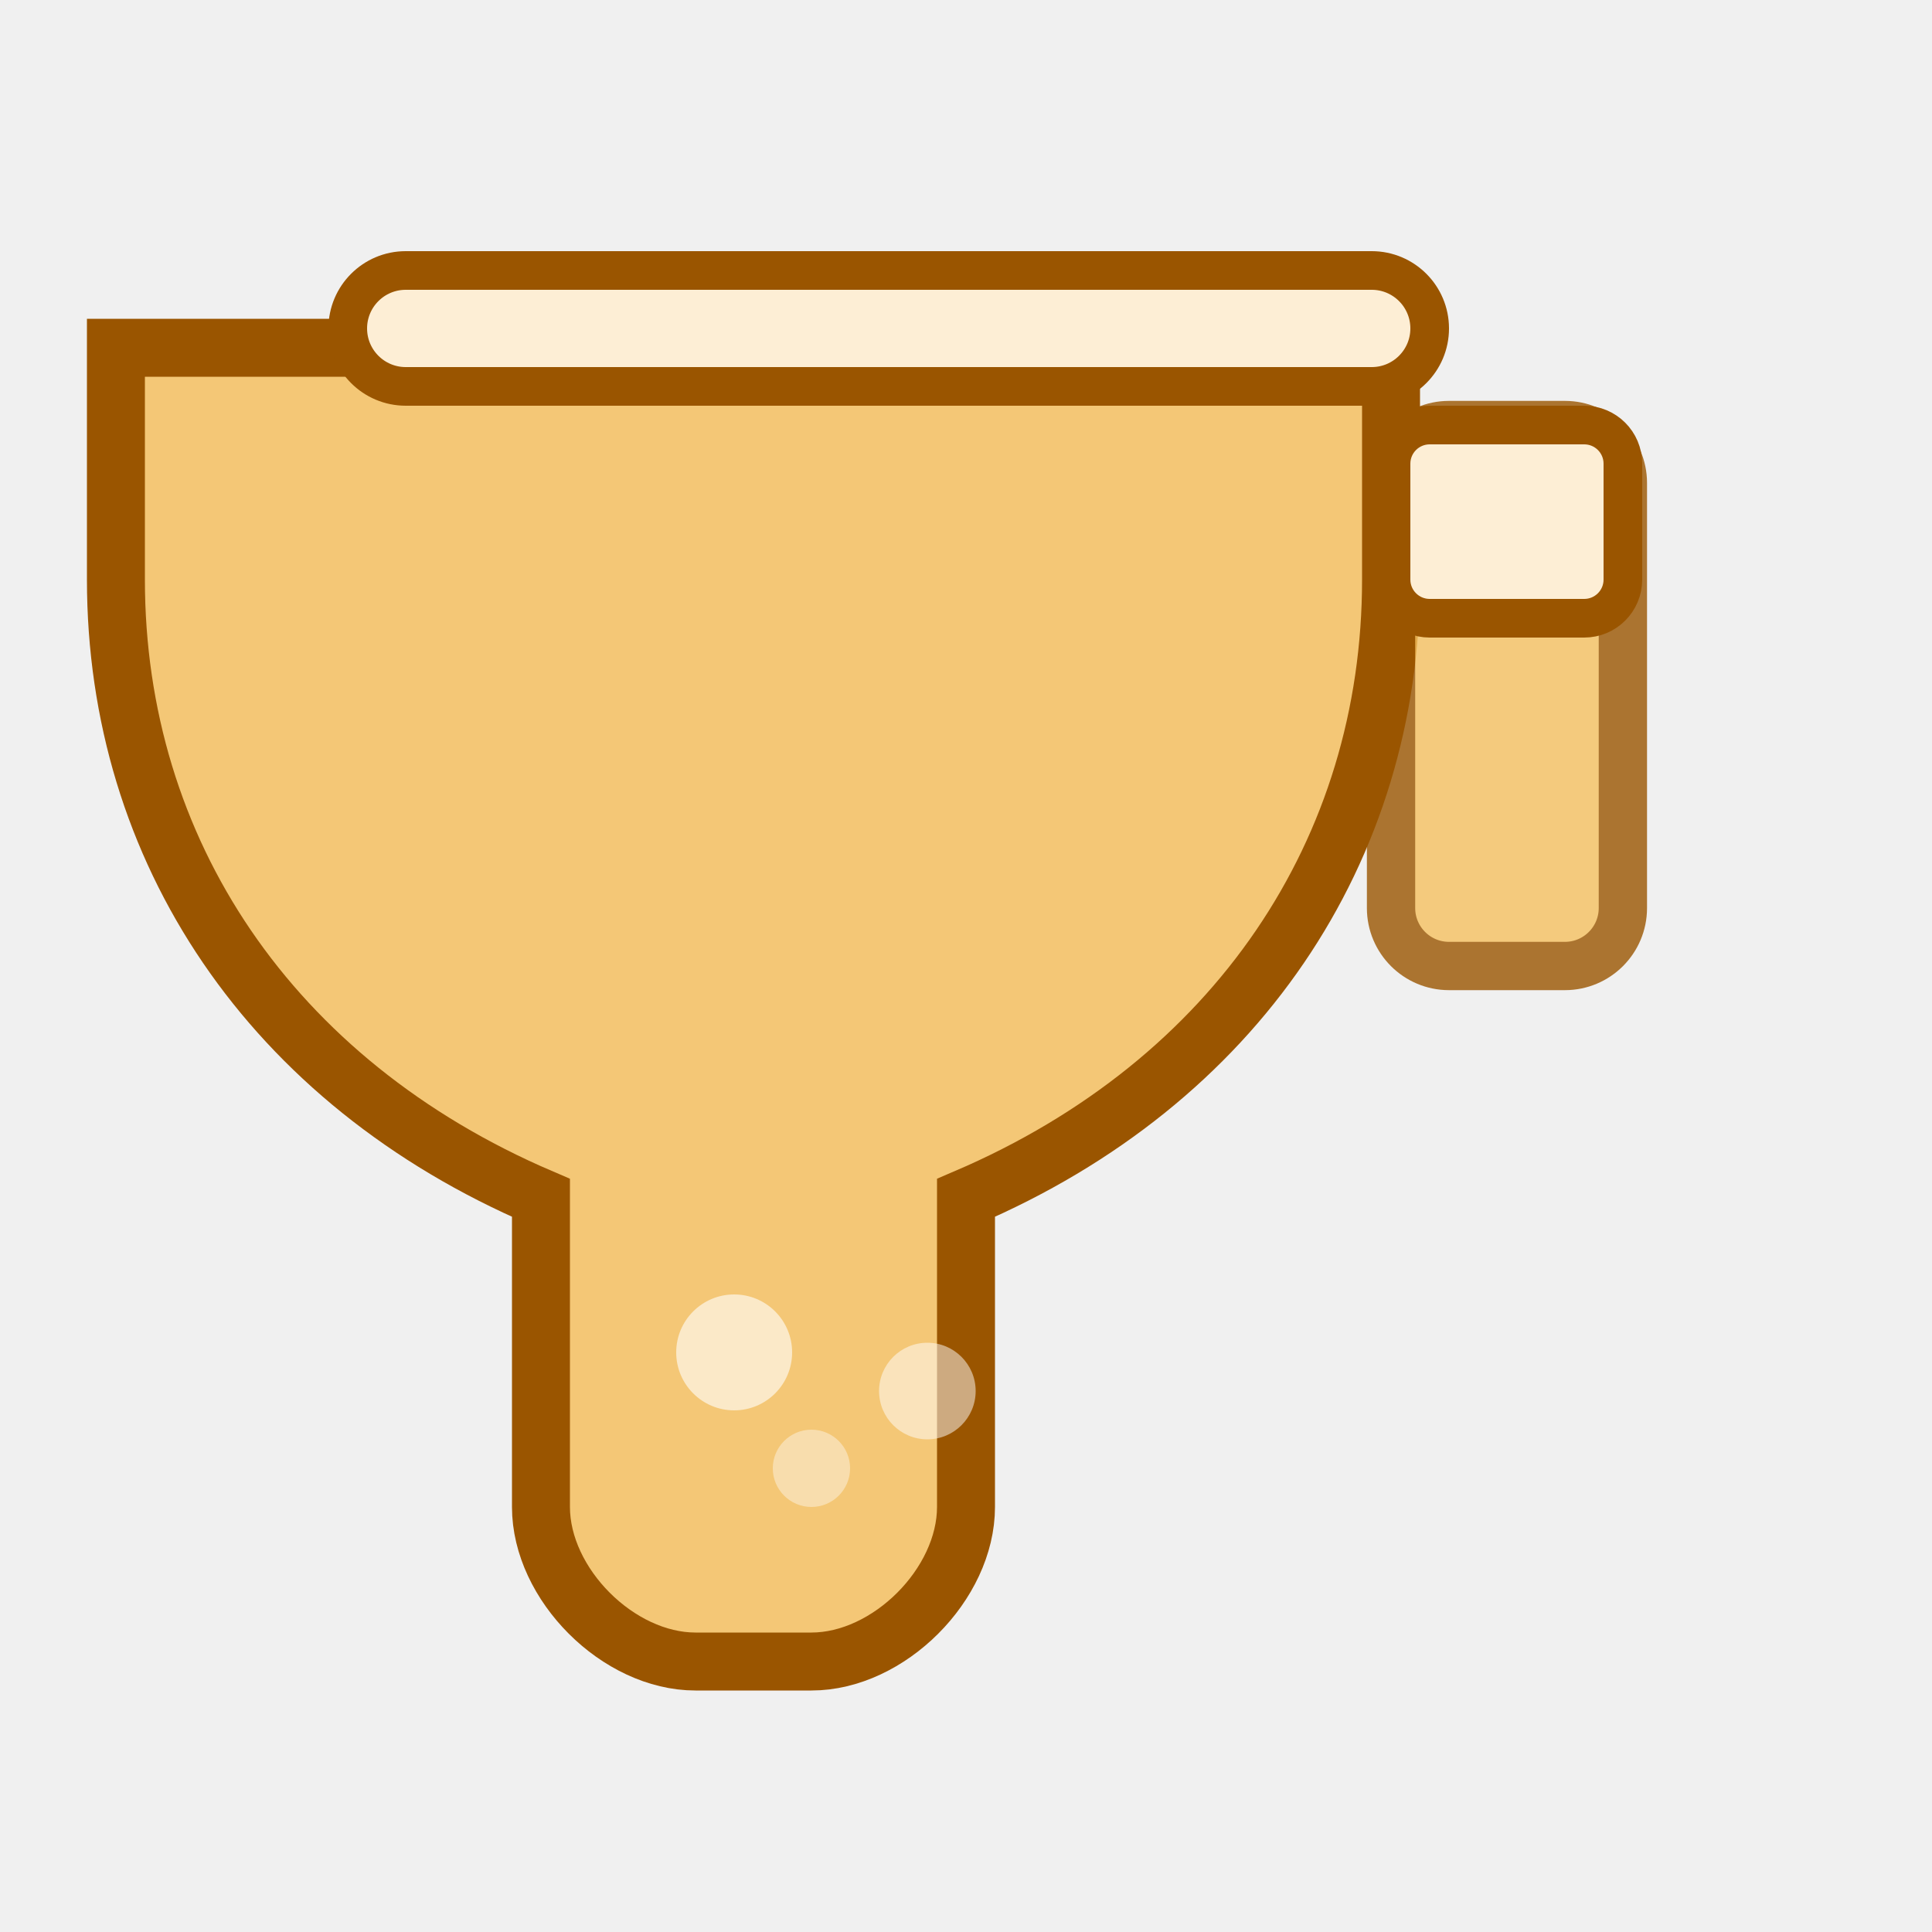
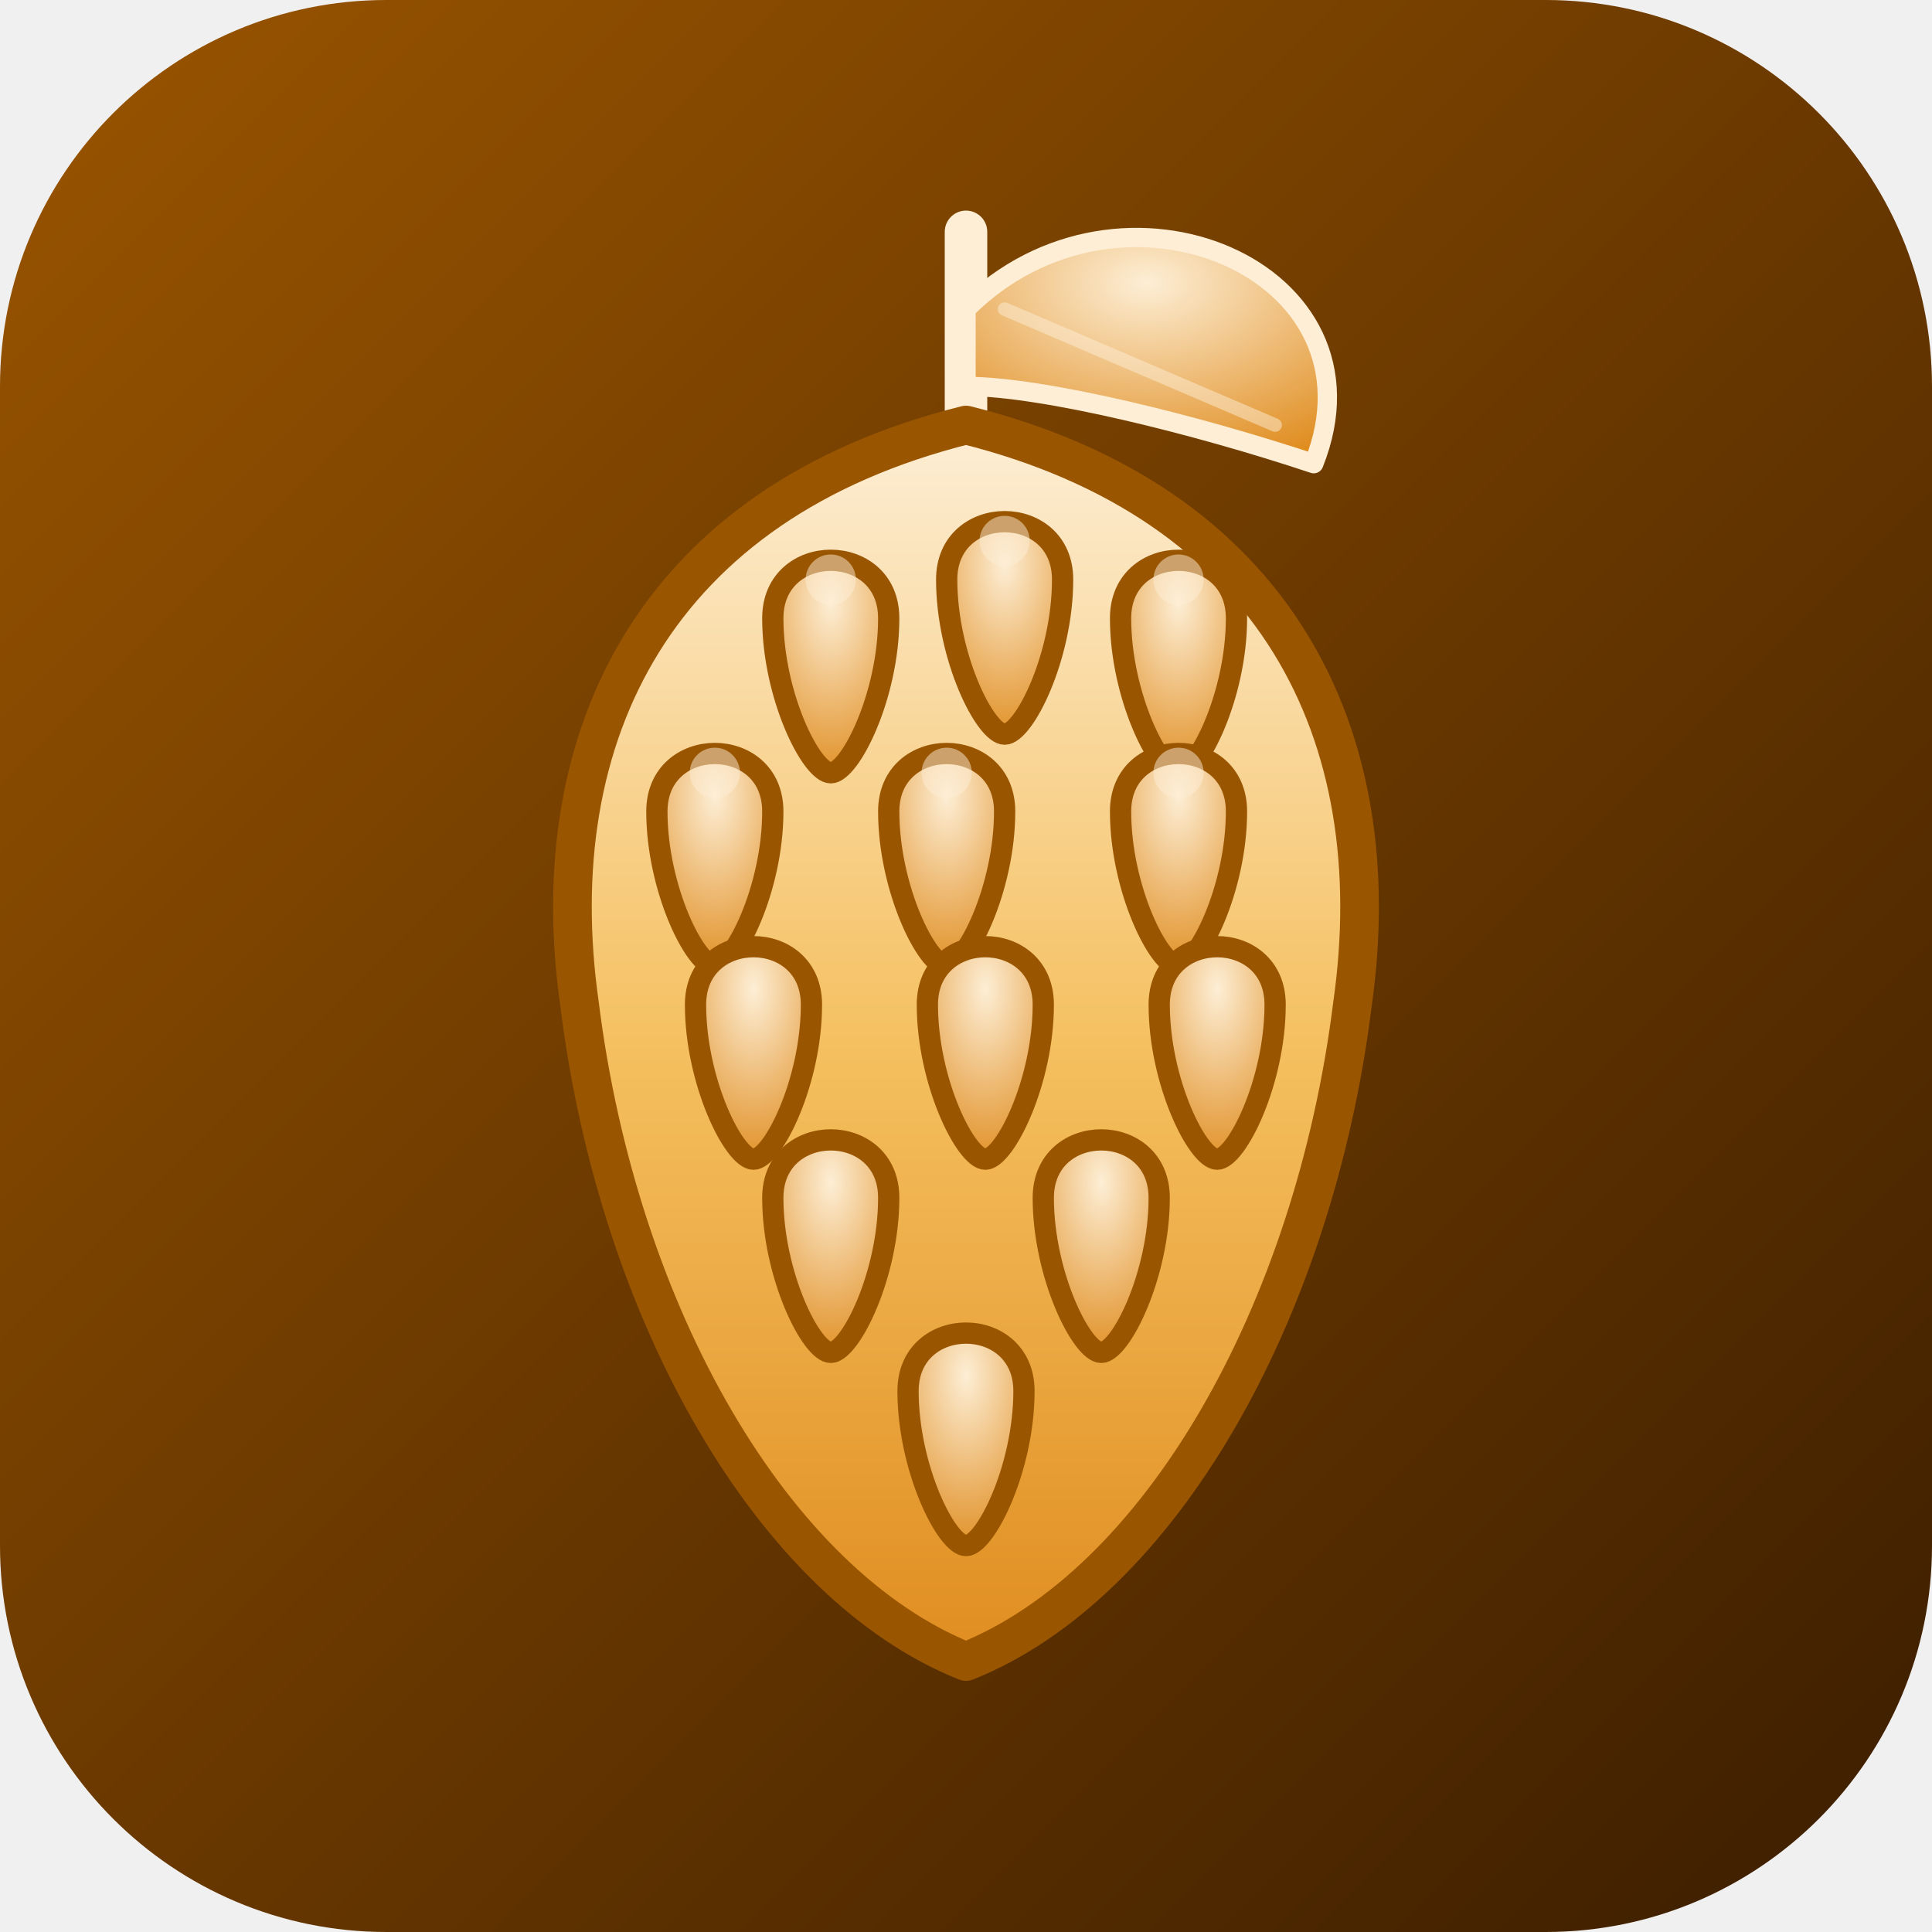
- <svg xmlns="http://www.w3.org/2000/svg" width="800" height="800" viewBox="0 0 100 100">
-   <path d="M28 18h44v12c0 14-8 26-22 32v16c0 4-4 8-8 8H36c-4 0-8-4-8-8V62C14 56 6 44 6 30V18h22z" fill="#f5c060" opacity=".85" />
-   <path d="M28 18h44v12c0 14-8 26-22 32v16c0 4-4 8-8 8H36c-4 0-8-4-8-8V62C14 56 6 44 6 30V18h22z" fill="none" stroke="#9a5500" stroke-width="3" />
-   <rect x="72" y="22" width="12" height="28" rx="3" fill="#f5c060" stroke="#9a5500" stroke-width="2.5" opacity=".8" />
-   <rect x="72" y="22" width="12" height="10" rx="2" fill="#fdeed5" stroke="#9a5500" stroke-width="2" />
-   <rect x="18" y="14" width="56" height="6" rx="3" fill="#fdeed5" stroke="#9a5500" stroke-width="2" />
-   <circle cx="38" cy="70" r="3" fill="#fff" opacity=".6" />
-   <circle cx="48" cy="72" r="2.5" fill="#fff" opacity=".5" />
-   <circle cx="42" cy="76" r="2" fill="#fff" opacity=".4" />
+ <svg xmlns="http://www.w3.org/2000/svg" viewBox="0 0 100 100" aria-hidden="true">
+   <defs>
+     <linearGradient id="bg" x1="0" y1="0" x2="1" y2="1">
+       <stop offset="0" stop-color="#9a5500" />
+       <stop offset="1" stop-color="#3b1d00" />
+     </linearGradient>
+     <linearGradient id="cone" x1="0" y1="0" x2="0" y2="1">
+       <stop offset="0" stop-color="#fdeed5" />
+       <stop offset="0.5" stop-color="#f5c060" />
+       <stop offset="1" stop-color="#e08d20" />
+     </linearGradient>
+     <radialGradient id="bract" cx="0.5" cy="0.2" r="0.85">
+       <stop offset="0" stop-color="#fdeed5" />
+       <stop offset="1" stop-color="#e08d20" />
+     </radialGradient>
+   </defs>
+   <rect width="100" height="100" rx="20" fill="url(#bg)" />
+   <path d="M50,22 L50,12" stroke="#fdeed5" stroke-width="2.2" fill="none" stroke-linecap="round" />
+   <path d="M50,16 C58,8 72,14 68,24 C62,22 54,20 50,20 Z" fill="url(#bract)" stroke="#fdeed5" stroke-width="1" stroke-linejoin="round" />
+   <path d="M52,16 L66,22" stroke="#fdeed5" stroke-width="0.7" fill="none" opacity="0.5" stroke-linecap="round" />
+   <path d="M50,22            C66,26 72,38 70,52            C68,68 60,82 50,86            C40,82 32,68 30,52            C28,38 34,26 50,22 Z" fill="url(#cone)" stroke="#9a5500" stroke-width="2" stroke-linejoin="round" />
+   <g fill="url(#bract)" stroke="#9a5500" stroke-width="1.1" stroke-linejoin="round">
+     <path d="M40,32 C40,28 46,28 46,32 C46,36 44,40 43,40 C42,40 40,36 40,32 Z" />
+     <path d="M49,30 C49,26 55,26 55,30 C55,34 53,38 52,38 C51,38 49,34 49,30 Z" />
+     <path d="M58,32 C58,28 64,28 64,32 C64,36 62,40 61,40 C60,40 58,36 58,32 Z" />
+     <path d="M34,42 C34,38 40,38 40,42 C40,46 38,50 37,50 C36,50 34,46 34,42 Z" />
+     <path d="M46,42 C46,38 52,38 52,42 C52,46 50,50 49,50 C48,50 46,46 46,42 Z" />
+     <path d="M58,42 C58,38 64,38 64,42 C64,46 62,50 61,50 C60,50 58,46 58,42 Z" />
+     <path d="M36,52 C36,48 42,48 42,52 C42,56 40,60 39,60 C38,60 36,56 36,52 Z" />
+     <path d="M48,52 C48,48 54,48 54,52 C54,56 52,60 51,60 C50,60 48,56 48,52 Z" />
+     <path d="M60,52 C60,48 66,48 66,52 C66,56 64,60 63,60 C62,60 60,56 60,52 Z" />
+     <path d="M40,62 C40,58 46,58 46,62 C46,66 44,70 43,70 C42,70 40,66 40,62 Z" />
+     <path d="M54,62 C54,58 60,58 60,62 C60,66 58,70 57,70 C56,70 54,66 54,62 Z" />
+     <path d="M47,72 C47,68 53,68 53,72 C53,76 51,80 50,80 C49,80 47,76 47,72 Z" />
+   </g>
+   <g fill="#fdeed5" opacity="0.5">
+     <circle cx="43" cy="30" r="1.3" />
+     <circle cx="52" cy="28" r="1.3" />
+     <circle cx="61" cy="30" r="1.3" />
+     <circle cx="37" cy="40" r="1.3" />
+     <circle cx="49" cy="40" r="1.3" />
+     <circle cx="61" cy="40" r="1.3" />
+   </g>
</svg>
